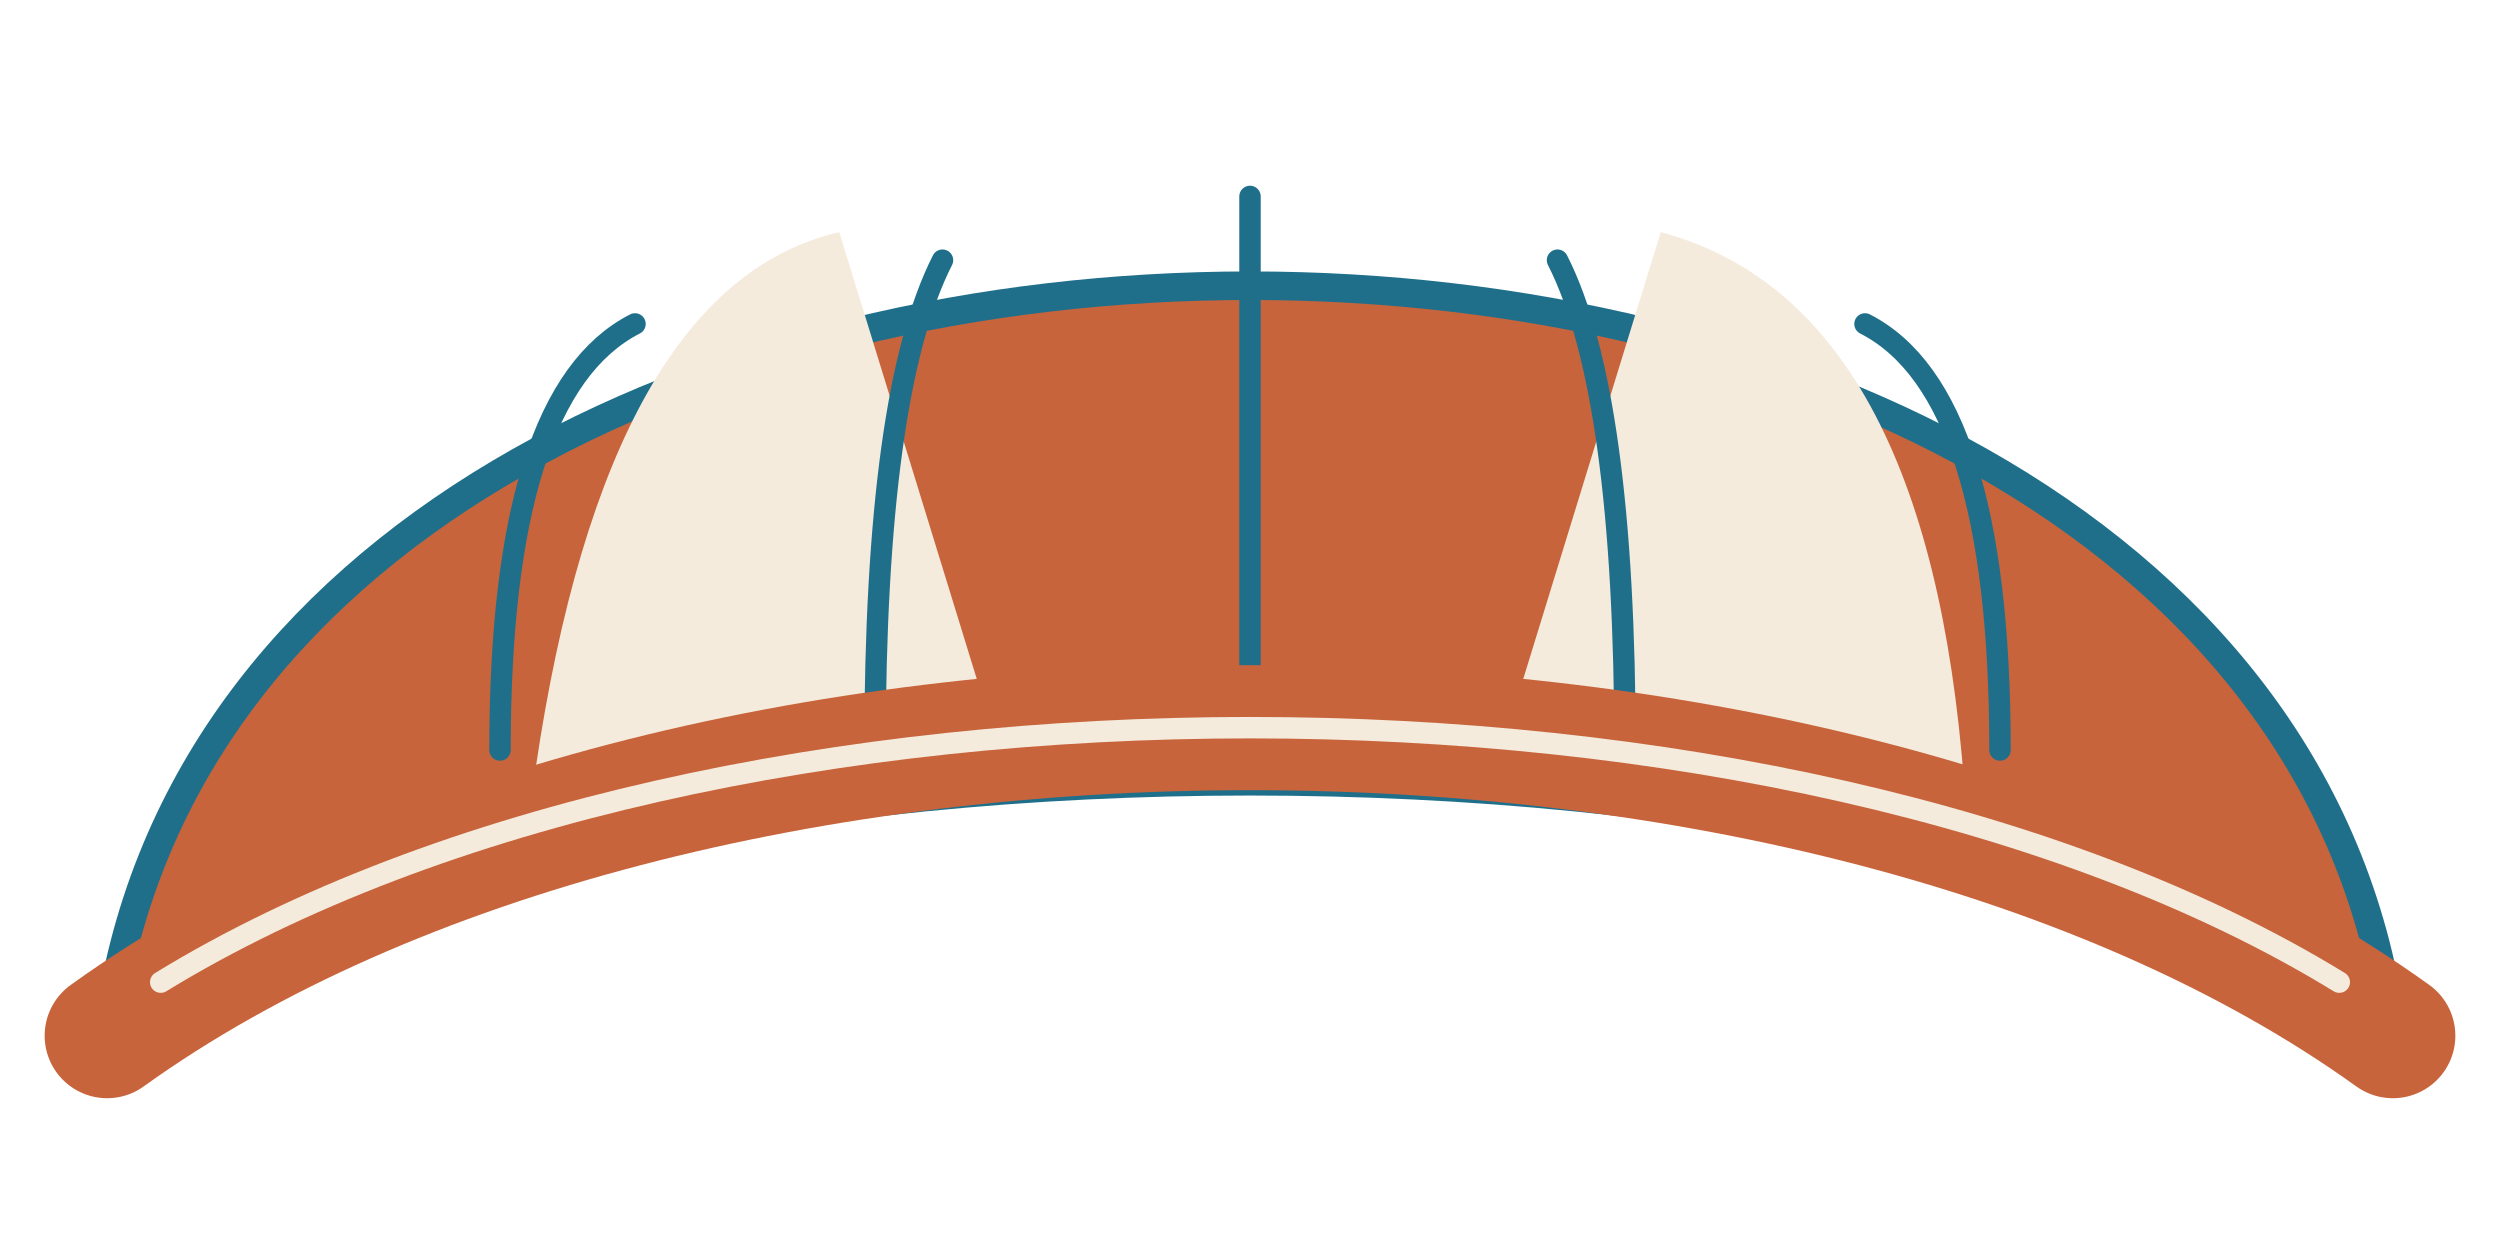
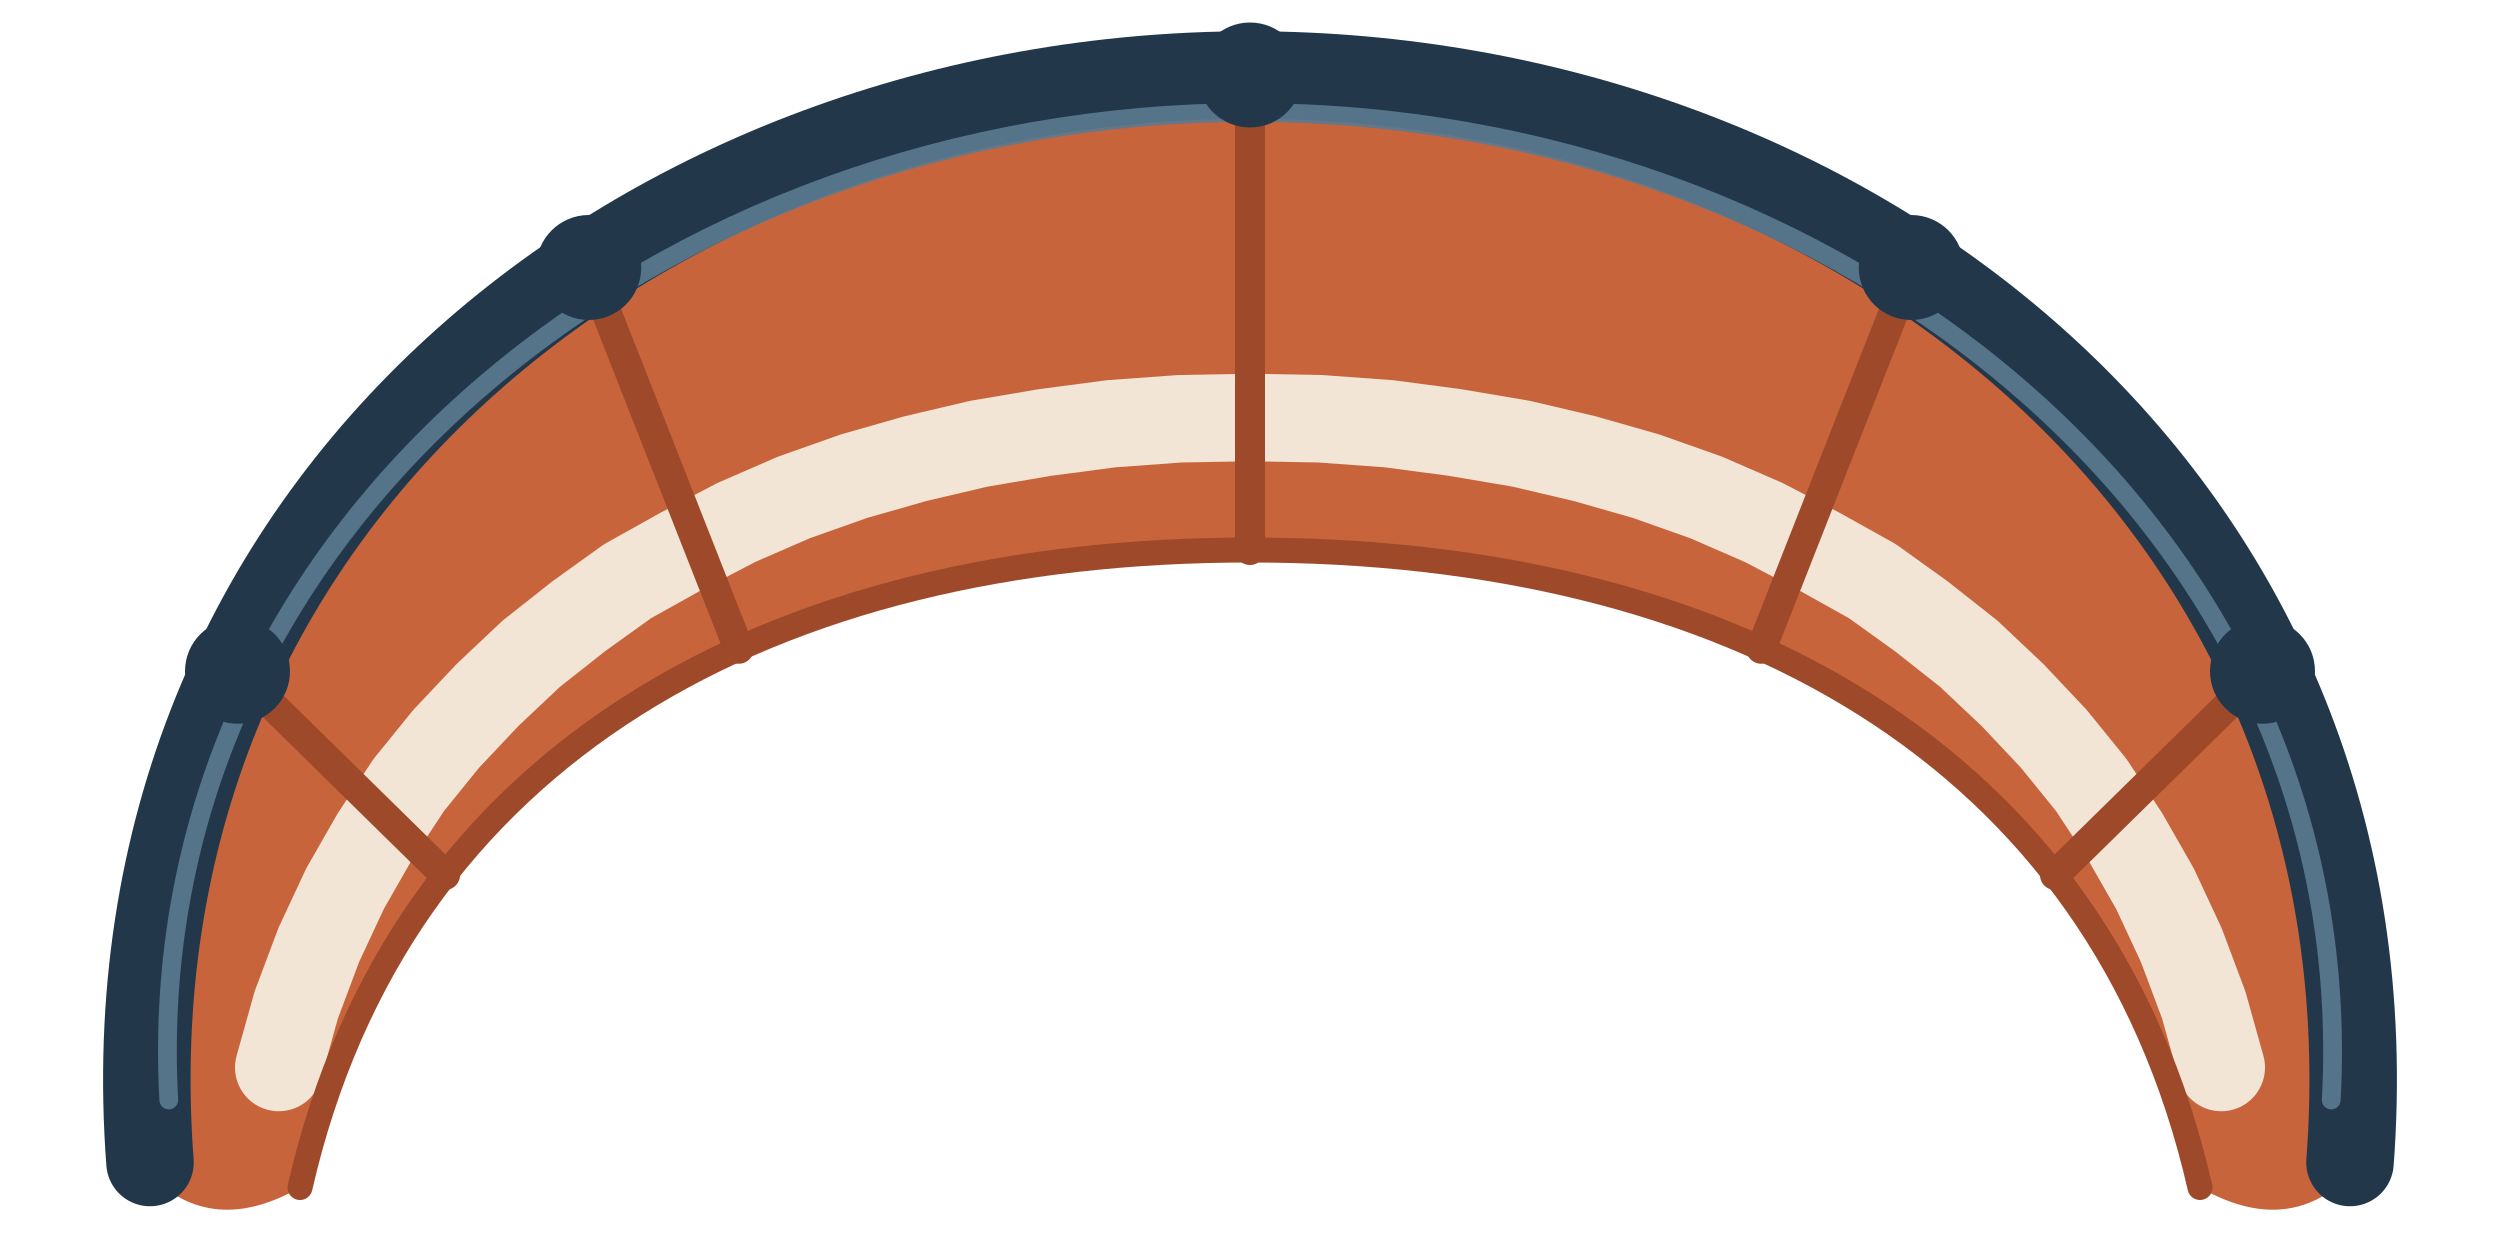
- <svg xmlns="http://www.w3.org/2000/svg" width="140" height="70" viewBox="0 0 140 70">
+ <svg xmlns="http://www.w3.org/2000/svg" width="140" height="70" viewBox="0 0 200 100">
  <g stroke-linecap="round" stroke-linejoin="round">
-     <path d="M6 58 C13 2 127 2 134 58 C104 39 36 39 6 58Z" fill="#C8643B" stroke="#1F6F8B" stroke-width="1.6" />
-     <path d="M30 43 Q34 16 47 13 L55 39Z" fill="#F4EBDD" />
-     <path d="M85 39 L93 13 Q108 17 110 44Z" fill="#F4EBDD" />
-     <path d="M28 42 Q28 22 35.56 18.14" fill="none" stroke="#1F6F8B" stroke-width="1.2" />
-     <path d="M49 42 Q49 22 52.78 14.57" fill="none" stroke="#1F6F8B" stroke-width="1.2" />
-     <path d="M70 39 Q70 22 70.0 11.0" fill="none" stroke="#1F6F8B" stroke-width="1.2" />
-     <path d="M91 42 Q91 22 87.22 14.57" fill="none" stroke="#1F6F8B" stroke-width="1.2" />
-     <path d="M112 42 Q112 22 104.44 18.14" fill="none" stroke="#1F6F8B" stroke-width="1.2" />
-     <path d="M6 58 C38 35 102 35 134 58" fill="none" stroke="#C8643B" stroke-width="7" />
-     <path d="M9 55 C40 36 100 36 131 55" fill="none" stroke="#F4EBDD" stroke-width="1.2" />
+     <path d="M12 94 C8 40 52 6 100 6 C148 6 192 40 188 94 Q183 99 176 95 C168 60 138 44 100 44 C62 44 32 60 24 95 Q17 99 12 94 Z" fill="#C8643B" />
+     <path d="M22.3 85.4 L23.7 80.4 L25.5 75.6 L27.6 71.1 L30.0 66.9 L32.7 62.8 L35.7 59.1 L39.0 55.6 L42.5 52.3 L46.3 49.3 L50.2 46.5 L54.5 44.1 L58.9 41.8 L63.5 39.8 L68.3 38.1 L73.2 36.7 L78.3 35.5 L83.6 34.6 L88.9 33.9 L94.4 33.5 L100.0 33.4 L105.6 33.5 L111.1 33.9 L116.4 34.6 L121.7 35.5 L126.8 36.7 L131.7 38.1 L136.5 39.8 L141.1 41.8 L145.5 44.1 L149.8 46.5 L153.7 49.3 L157.5 52.3 L161.0 55.6 L164.3 59.1 L167.3 62.8 L170.0 66.9 L172.4 71.1 L174.5 75.6 L176.3 80.4 L177.7 85.4" fill="none" stroke="#F4EBDD" stroke-width="7" opacity=".95" />
+     <path d="M19.0 53.7 L35.6 70.0" stroke="#9E4A2A" stroke-width="2.4" />
+     <path d="M47.1 21.4 L59.1 51.9" stroke="#9E4A2A" stroke-width="2.4" />
+     <path d="M100.0 6.0 L100.0 44.0" stroke="#9E4A2A" stroke-width="2.4" />
+     <path d="M152.9 21.4 L140.9 51.9" stroke="#9E4A2A" stroke-width="2.4" />
+     <path d="M181.0 53.7 L164.4 70.0" stroke="#9E4A2A" stroke-width="2.4" />
+     <path d="M24 95 C32 60 62 44 100 44 C138 44 168 60 176 95" fill="none" stroke="#9E4A2A" stroke-width="2" />
+     <path d="M12 93 C8 40 52 6 100 6 C148 6 192 40 188 93" fill="none" stroke="#22384A" stroke-width="7" />
+     <path d="M13.5 88 C11 42 53 9 100 9 C147 9 189 42 186.5 88" fill="none" stroke="#5B7A90" stroke-width="1.5" opacity=".9" />
+     <circle cx="19.0" cy="53.7" r="4.2" fill="#22384A" />
+     <circle cx="47.1" cy="21.4" r="4.2" fill="#22384A" />
+     <circle cx="100.0" cy="6.0" r="4.2" fill="#22384A" />
+     <circle cx="152.9" cy="21.4" r="4.2" fill="#22384A" />
+     <circle cx="181.0" cy="53.7" r="4.2" fill="#22384A" />
  </g>
</svg>
